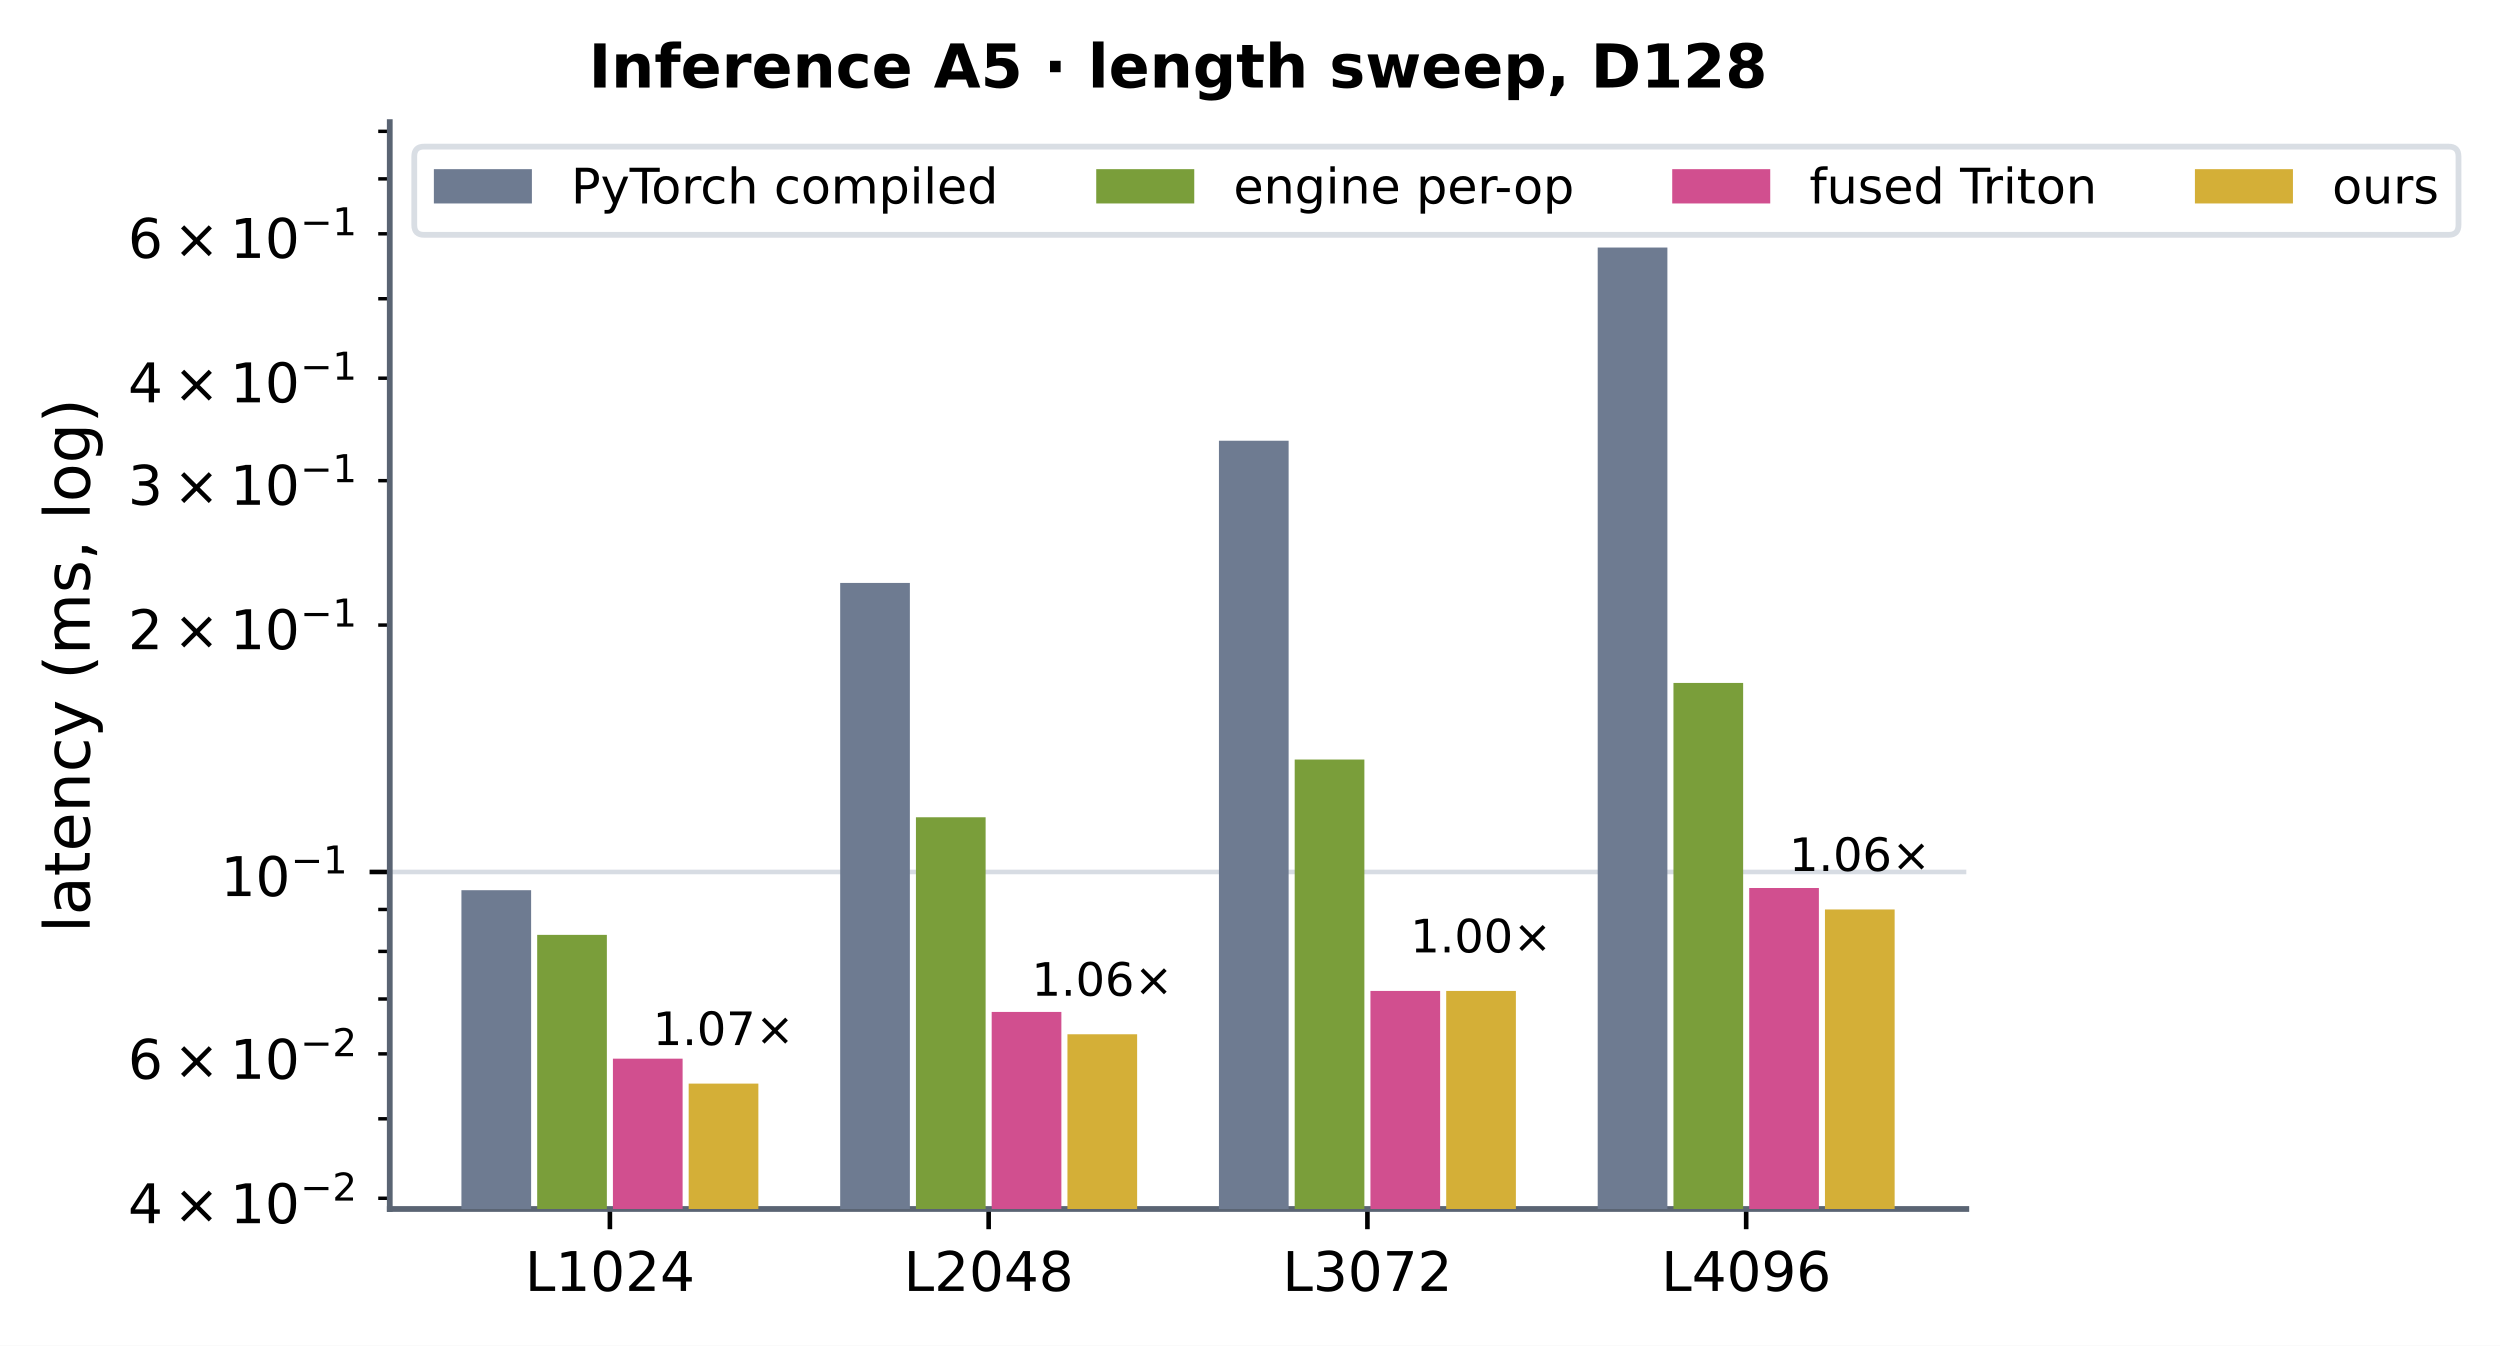
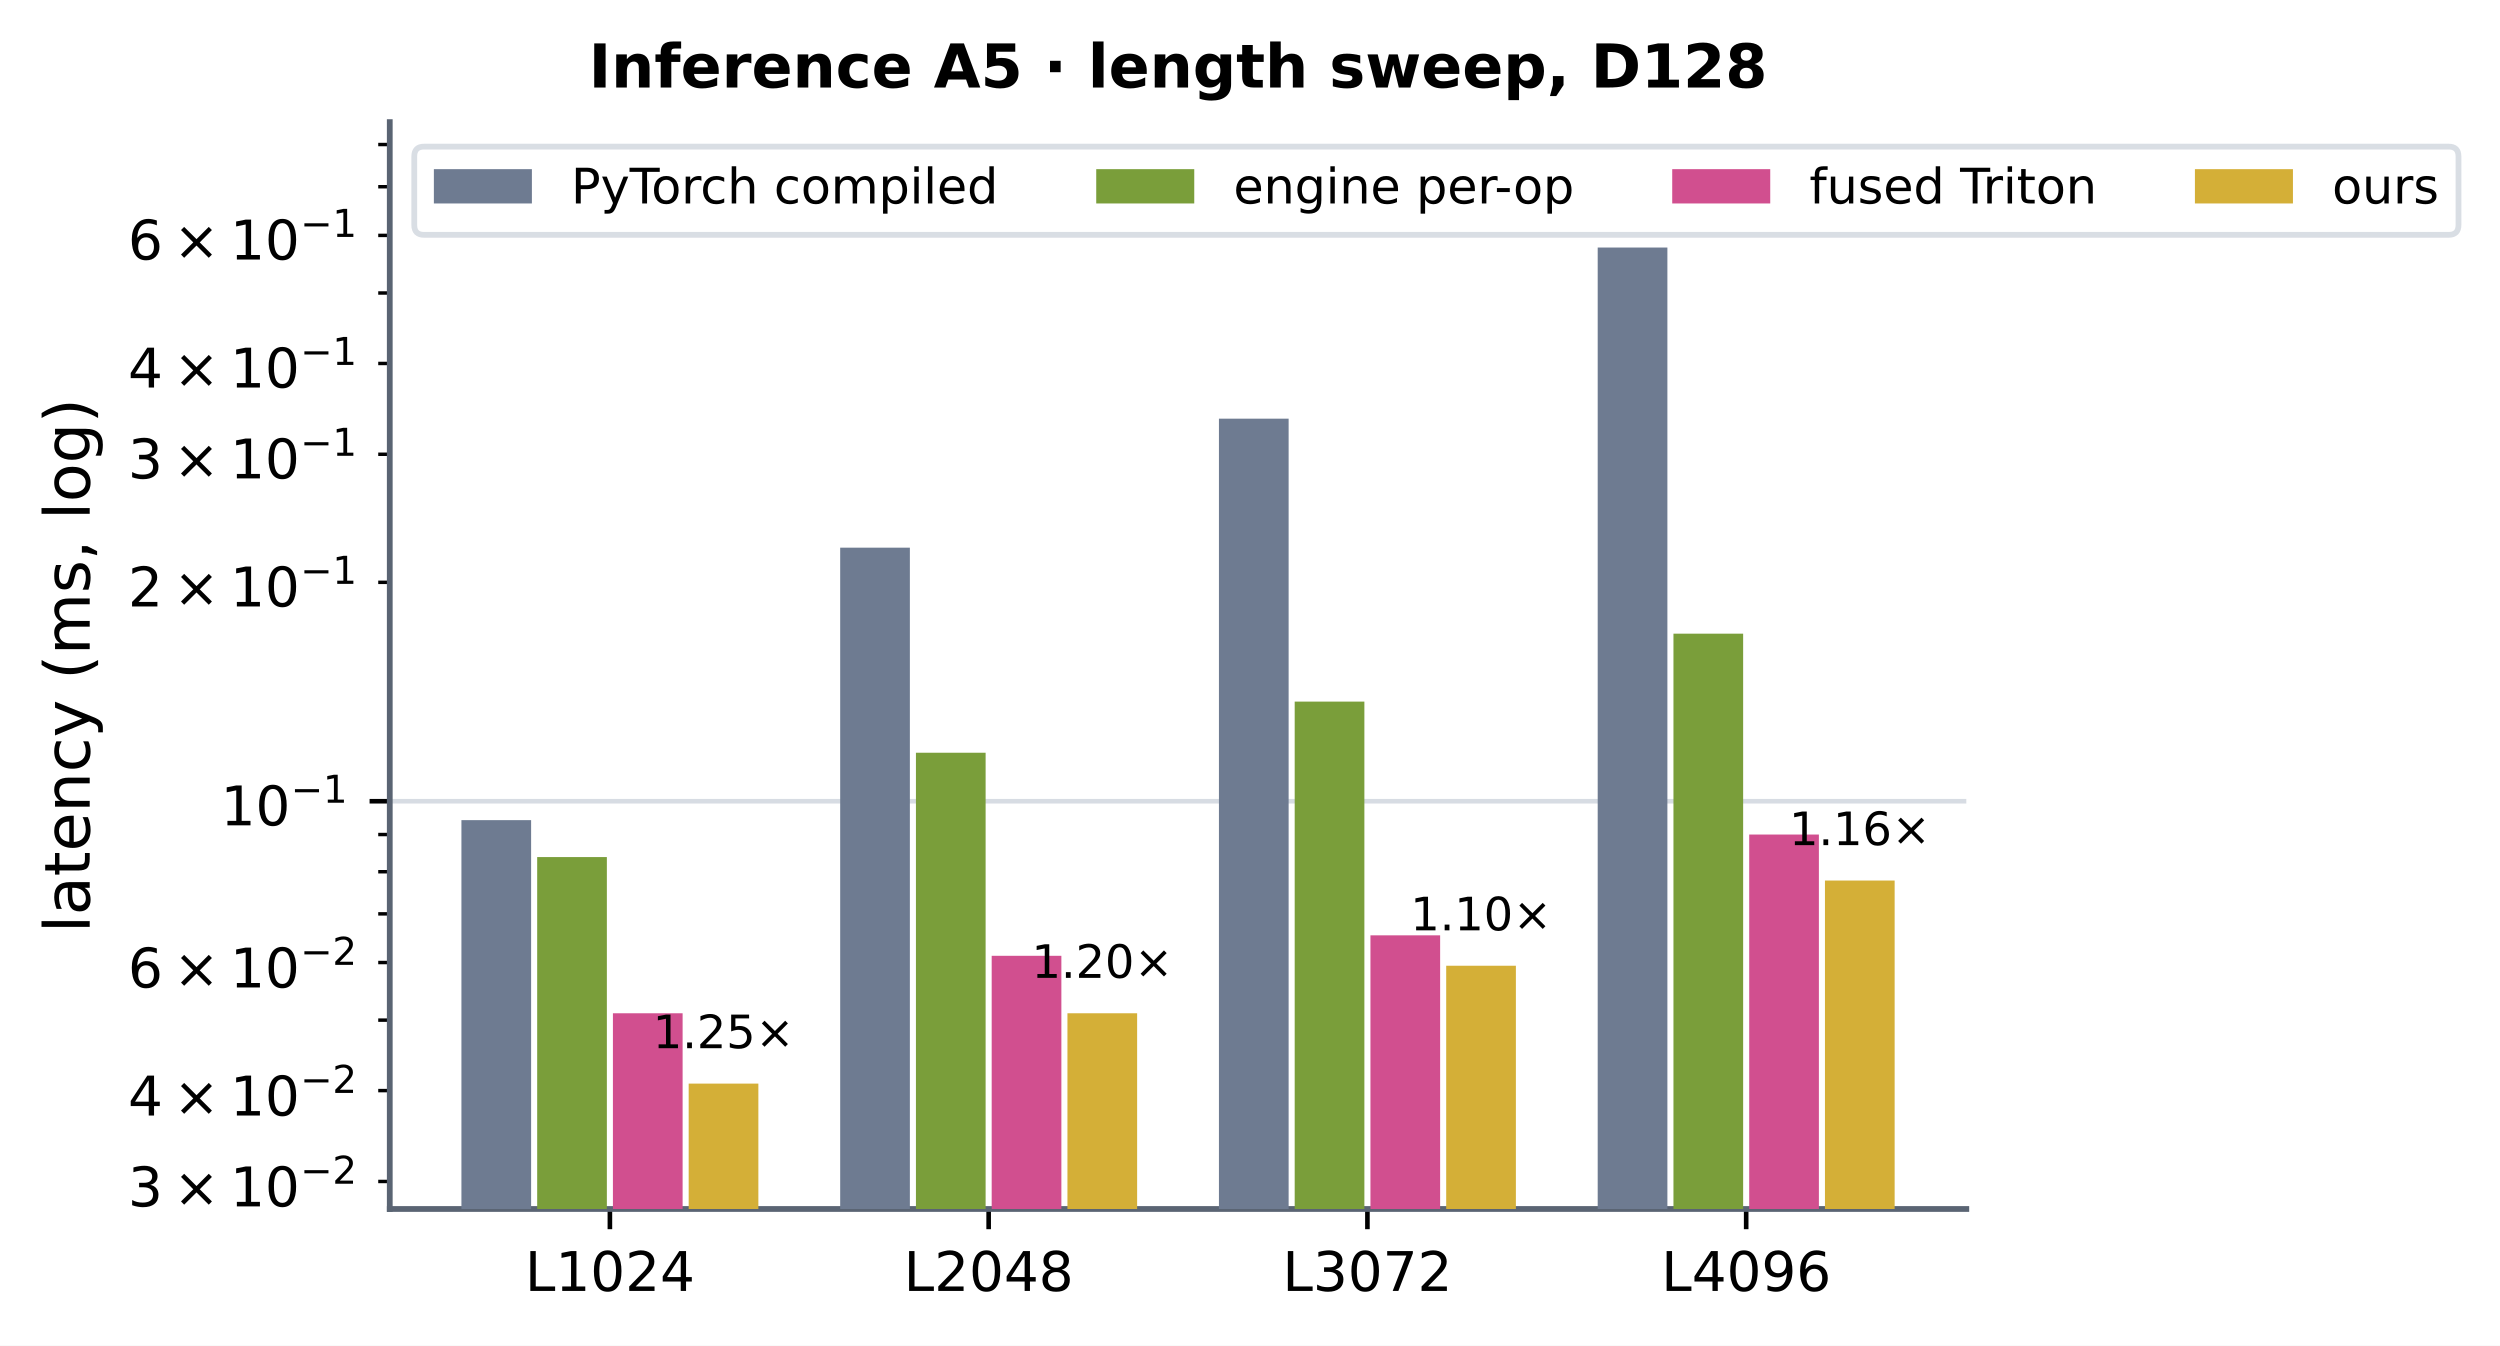
<svg xmlns="http://www.w3.org/2000/svg" xmlns:xlink="http://www.w3.org/1999/xlink" width="433.574pt" height="233.374pt" viewBox="0 0 433.574 233.374" version="1.1">
  <defs>
    <style type="text/css">*{stroke-linejoin: round; stroke-linecap: butt}</style>
  </defs>
  <g id="figure_1">
    <g id="patch_1">
      <path d="M 0 233.374  L 433.574 233.374  L 433.574 0  L 0 0  z " style="fill: #ffffff" />
    </g>
    <g id="axes_1">
      <g id="patch_2">
        <path d="M 67.596 209.674  L 341.016 209.674  L 341.016 21.178  L 67.596 21.178  z " style="fill: #ffffff" />
      </g>
      <g id="matplotlib.axis_1">
        <g id="xtick_1">
          <g id="line2d_1">
            <defs>
-               <path id="mba4ddd380f" d="M 0 0  L 0 3.5  " style="stroke: #000000; stroke-width: 0.8" />
+               <path id="m659c96666e" d="M 0 0  L 0 3.5  " style="stroke: #000000; stroke-width: 0.8" />
            </defs>
            <g>
-               <use xlink:href="#mba4ddd380f" x="105.774" y="209.674" style="stroke: #000000; stroke-width: 0.8" />
+               <use xlink:href="#m659c96666e" x="105.774" y="209.674" style="stroke: #000000; stroke-width: 0.8" />
            </g>
          </g>
          <g id="text_1">
            <text style="font-size: 9.5px; font-family: 'DejaVu Sans', 'Arial', 'Helvetica', sans-serif; text-anchor: middle" x="105.774" y="223.892" transform="rotate(-0 105.7738 223.8921)">L1024</text>
          </g>
        </g>
        <g id="xtick_2">
          <g id="line2d_2">
            <g>
-               <use xlink:href="#mba4ddd380f" x="171.462" y="209.674" style="stroke: #000000; stroke-width: 0.8" />
+               <use xlink:href="#m659c96666e" x="171.462" y="209.674" style="stroke: #000000; stroke-width: 0.8" />
            </g>
          </g>
          <g id="text_2">
            <text style="font-size: 9.5px; font-family: 'DejaVu Sans', 'Arial', 'Helvetica', sans-serif; text-anchor: middle" x="171.462" y="223.892" transform="rotate(-0 171.4618 223.8921)">L2048</text>
          </g>
        </g>
        <g id="xtick_3">
          <g id="line2d_3">
            <g>
-               <use xlink:href="#mba4ddd380f" x="237.15" y="209.674" style="stroke: #000000; stroke-width: 0.8" />
+               <use xlink:href="#m659c96666e" x="237.15" y="209.674" style="stroke: #000000; stroke-width: 0.8" />
            </g>
          </g>
          <g id="text_3">
            <text style="font-size: 9.5px; font-family: 'DejaVu Sans', 'Arial', 'Helvetica', sans-serif; text-anchor: middle" x="237.15" y="223.892" transform="rotate(-0 237.1499 223.8921)">L3072</text>
          </g>
        </g>
        <g id="xtick_4">
          <g id="line2d_4">
            <g>
-               <use xlink:href="#mba4ddd380f" x="302.838" y="209.674" style="stroke: #000000; stroke-width: 0.8" />
+               <use xlink:href="#m659c96666e" x="302.838" y="209.674" style="stroke: #000000; stroke-width: 0.8" />
            </g>
          </g>
          <g id="text_4">
            <text style="font-size: 9.5px; font-family: 'DejaVu Sans', 'Arial', 'Helvetica', sans-serif; text-anchor: middle" x="302.838" y="223.892" transform="rotate(-0 302.838 223.8921)">L4096</text>
          </g>
        </g>
      </g>
      <g id="matplotlib.axis_2">
        <g id="ytick_1">
          <g id="line2d_5">
-             <path d="M 67.596 151.221  L 341.016 151.221  " clip-path="url(#p8aa33de4eb)" style="fill: none; stroke: #d7dce3; stroke-width: 0.8; stroke-linecap: square" />
+             <path d="M 67.596 138.959  L 341.016 138.959  " clip-path="url(#p4200928b70)" style="fill: none; stroke: #d7dce3; stroke-width: 0.8; stroke-linecap: square" />
          </g>
          <g id="line2d_6">
            <defs>
-               <path id="m85ea1cc5e8" d="M 0 0  L -3.5 0  " style="stroke: #000000; stroke-width: 0.8" />
+               <path id="m396d2a1a61" d="M 0 0  L -3.5 0  " style="stroke: #000000; stroke-width: 0.8" />
            </defs>
            <g>
-               <use xlink:href="#m85ea1cc5e8" x="67.596" y="151.221" style="stroke: #000000; stroke-width: 0.8" />
+               <use xlink:href="#m396d2a1a61" x="67.596" y="138.959" style="stroke: #000000; stroke-width: 0.8" />
            </g>
          </g>
          <g id="text_5">
-             <g transform="translate(38.27086 155.6386)">
+             <g transform="translate(38.27086 143.3762)">
              <text>
                <tspan x="0" y="-0.231" style="font-size: 9.5px; font-family: 'DejaVu Sans'">1</tspan>
                <tspan x="6.044" y="-0.231" style="font-size: 9.5px; font-family: 'DejaVu Sans'">0</tspan>
                <tspan x="12.179" y="-4.155" style="font-size: 6.65px; font-family: 'DejaVu Sans'">−</tspan>
                <tspan x="17.751" y="-4.155" style="font-size: 6.65px; font-family: 'DejaVu Sans'">1</tspan>
              </text>
            </g>
          </g>
        </g>
        <g id="ytick_2">
          <g id="line2d_7">
            <defs>
-               <path id="meee056a274" d="M 0 0  L -2 0  " style="stroke: #000000; stroke-width: 0.6" />
+               <path id="mff52a4c265" d="M 0 0  L -2 0  " style="stroke: #000000; stroke-width: 0.6" />
            </defs>
            <g>
-               <use xlink:href="#meee056a274" x="67.596" y="207.82" style="stroke: #000000; stroke-width: 0.6" />
+               <use xlink:href="#mff52a4c265" x="67.596" y="204.9" style="stroke: #000000; stroke-width: 0.6" />
            </g>
          </g>
          <g id="text_6">
-             <g transform="translate(22.20086 212.2847)">
+             <g transform="translate(22.20086 209.3647)">
+               <text>
+                 <tspan x="0" y="-0.144" style="font-size: 9.5px; font-family: 'DejaVu Sans'">3</tspan>
+                 <tspan x="7.895" y="-0.144" style="font-size: 9.5px; font-family: 'DejaVu Sans'">×</tspan>
+                 <tspan x="17.706" y="-0.144" style="font-size: 9.5px; font-family: 'DejaVu Sans'">1</tspan>
+                 <tspan x="23.75" y="-0.144" style="font-size: 9.5px; font-family: 'DejaVu Sans'">0</tspan>
+                 <tspan x="29.885" y="-4.067" style="font-size: 6.65px; font-family: 'DejaVu Sans'">−</tspan>
+                 <tspan x="35.457" y="-4.067" style="font-size: 6.65px; font-family: 'DejaVu Sans'">2</tspan>
+               </text>
+             </g>
+           </g>
+         </g>
+         <g id="ytick_3">
+           <g id="line2d_8">
+             <g>
+               <use xlink:href="#mff52a4c265" x="67.596" y="189.143" style="stroke: #000000; stroke-width: 0.6" />
+             </g>
+           </g>
+           <g id="text_7">
+             <g transform="translate(22.20086 193.6085)">
              <text>
                <tspan x="0" y="-0.144" style="font-size: 9.5px; font-family: 'DejaVu Sans'">4</tspan>
                <tspan x="7.895" y="-0.144" style="font-size: 9.5px; font-family: 'DejaVu Sans'">×</tspan>
                <tspan x="17.706" y="-0.144" style="font-size: 9.5px; font-family: 'DejaVu Sans'">1</tspan>
                <tspan x="23.75" y="-0.144" style="font-size: 9.5px; font-family: 'DejaVu Sans'">0</tspan>
                <tspan x="29.885" y="-4.067" style="font-size: 6.65px; font-family: 'DejaVu Sans'">−</tspan>
                <tspan x="35.457" y="-4.067" style="font-size: 6.65px; font-family: 'DejaVu Sans'">2</tspan>
              </text>
            </g>
          </g>
        </g>
-         <g id="ytick_3">
-           <g id="line2d_8">
-             <g>
-               <use xlink:href="#meee056a274" x="67.596" y="194.036" style="stroke: #000000; stroke-width: 0.6" />
-             </g>
-           </g>
-         </g>
        <g id="ytick_4">
          <g id="line2d_9">
            <g>
-               <use xlink:href="#meee056a274" x="67.596" y="182.774" style="stroke: #000000; stroke-width: 0.6" />
-             </g>
-           </g>
-           <g id="text_7">
-             <g transform="translate(22.20086 187.2394)">
+               <use xlink:href="#mff52a4c265" x="67.596" y="176.922" style="stroke: #000000; stroke-width: 0.6" />
+             </g>
+           </g>
+         </g>
+         <g id="ytick_5">
+           <g id="line2d_10">
+             <g>
+               <use xlink:href="#mff52a4c265" x="67.596" y="166.936" style="stroke: #000000; stroke-width: 0.6" />
+             </g>
+           </g>
+           <g id="text_8">
+             <g transform="translate(22.20086 171.4014)">
              <text>
                <tspan x="0" y="-0.144" style="font-size: 9.5px; font-family: 'DejaVu Sans'">6</tspan>
                <tspan x="7.895" y="-0.144" style="font-size: 9.5px; font-family: 'DejaVu Sans'">×</tspan>
                <tspan x="17.706" y="-0.144" style="font-size: 9.5px; font-family: 'DejaVu Sans'">1</tspan>
                <tspan x="23.75" y="-0.144" style="font-size: 9.5px; font-family: 'DejaVu Sans'">0</tspan>
                <tspan x="29.885" y="-4.067" style="font-size: 6.65px; font-family: 'DejaVu Sans'">−</tspan>
                <tspan x="35.457" y="-4.067" style="font-size: 6.65px; font-family: 'DejaVu Sans'">2</tspan>
              </text>
            </g>
          </g>
        </g>
-         <g id="ytick_5">
-           <g id="line2d_10">
-             <g>
-               <use xlink:href="#meee056a274" x="67.596" y="173.253" style="stroke: #000000; stroke-width: 0.6" />
-             </g>
-           </g>
-         </g>
        <g id="ytick_6">
          <g id="line2d_11">
            <g>
-               <use xlink:href="#meee056a274" x="67.596" y="165.005" style="stroke: #000000; stroke-width: 0.6" />
+               <use xlink:href="#mff52a4c265" x="67.596" y="158.494" style="stroke: #000000; stroke-width: 0.6" />
            </g>
          </g>
        </g>
        <g id="ytick_7">
          <g id="line2d_12">
            <g>
-               <use xlink:href="#meee056a274" x="67.596" y="157.729" style="stroke: #000000; stroke-width: 0.6" />
+               <use xlink:href="#mff52a4c265" x="67.596" y="151.18" style="stroke: #000000; stroke-width: 0.6" />
            </g>
          </g>
        </g>
        <g id="ytick_8">
          <g id="line2d_13">
            <g>
-               <use xlink:href="#meee056a274" x="67.596" y="108.406" style="stroke: #000000; stroke-width: 0.6" />
-             </g>
-           </g>
-           <g id="text_8">
-             <g transform="translate(22.20086 112.8235)">
+               <use xlink:href="#mff52a4c265" x="67.596" y="144.729" style="stroke: #000000; stroke-width: 0.6" />
+             </g>
+           </g>
+         </g>
+         <g id="ytick_9">
+           <g id="line2d_14">
+             <g>
+               <use xlink:href="#mff52a4c265" x="67.596" y="100.995" style="stroke: #000000; stroke-width: 0.6" />
+             </g>
+           </g>
+           <g id="text_9">
+             <g transform="translate(22.20086 105.4129)">
              <text>
                <tspan x="0" y="-0.231" style="font-size: 9.5px; font-family: 'DejaVu Sans'">2</tspan>
                <tspan x="7.895" y="-0.231" style="font-size: 9.5px; font-family: 'DejaVu Sans'">×</tspan>
                <tspan x="17.706" y="-0.231" style="font-size: 9.5px; font-family: 'DejaVu Sans'">1</tspan>
                <tspan x="23.75" y="-0.231" style="font-size: 9.5px; font-family: 'DejaVu Sans'">0</tspan>
                <tspan x="29.885" y="-4.155" style="font-size: 6.65px; font-family: 'DejaVu Sans'">−</tspan>
                <tspan x="35.457" y="-4.155" style="font-size: 6.65px; font-family: 'DejaVu Sans'">1</tspan>
              </text>
            </g>
          </g>
        </g>
-         <g id="ytick_9">
-           <g id="line2d_14">
-             <g>
-               <use xlink:href="#meee056a274" x="67.596" y="83.361" style="stroke: #000000; stroke-width: 0.6" />
-             </g>
-           </g>
-           <g id="text_9">
-             <g transform="translate(22.20086 87.77824)">
+         <g id="ytick_10">
+           <g id="line2d_15">
+             <g>
+               <use xlink:href="#mff52a4c265" x="67.596" y="78.788" style="stroke: #000000; stroke-width: 0.6" />
+             </g>
+           </g>
+           <g id="text_10">
+             <g transform="translate(22.20086 83.20585)">
              <text>
                <tspan x="0" y="-0.231" style="font-size: 9.5px; font-family: 'DejaVu Sans'">3</tspan>
                <tspan x="7.895" y="-0.231" style="font-size: 9.5px; font-family: 'DejaVu Sans'">×</tspan>
                <tspan x="17.706" y="-0.231" style="font-size: 9.5px; font-family: 'DejaVu Sans'">1</tspan>
                <tspan x="23.75" y="-0.231" style="font-size: 9.5px; font-family: 'DejaVu Sans'">0</tspan>
                <tspan x="29.885" y="-4.155" style="font-size: 6.65px; font-family: 'DejaVu Sans'">−</tspan>
                <tspan x="35.457" y="-4.155" style="font-size: 6.65px; font-family: 'DejaVu Sans'">1</tspan>
              </text>
            </g>
          </g>
        </g>
-         <g id="ytick_10">
-           <g id="line2d_15">
-             <g>
-               <use xlink:href="#meee056a274" x="67.596" y="65.591" style="stroke: #000000; stroke-width: 0.6" />
-             </g>
-           </g>
-           <g id="text_10">
-             <g transform="translate(22.20086 70.00836)">
+         <g id="ytick_11">
+           <g id="line2d_16">
+             <g>
+               <use xlink:href="#mff52a4c265" x="67.596" y="63.032" style="stroke: #000000; stroke-width: 0.6" />
+             </g>
+           </g>
+           <g id="text_11">
+             <g transform="translate(22.20086 67.44966)">
              <text>
                <tspan x="0" y="-0.231" style="font-size: 9.5px; font-family: 'DejaVu Sans'">4</tspan>
                <tspan x="7.895" y="-0.231" style="font-size: 9.5px; font-family: 'DejaVu Sans'">×</tspan>
                <tspan x="17.706" y="-0.231" style="font-size: 9.5px; font-family: 'DejaVu Sans'">1</tspan>
                <tspan x="23.75" y="-0.231" style="font-size: 9.5px; font-family: 'DejaVu Sans'">0</tspan>
                <tspan x="29.885" y="-4.155" style="font-size: 6.65px; font-family: 'DejaVu Sans'">−</tspan>
                <tspan x="35.457" y="-4.155" style="font-size: 6.65px; font-family: 'DejaVu Sans'">1</tspan>
              </text>
            </g>
          </g>
        </g>
-         <g id="ytick_11">
-           <g id="line2d_16">
-             <g>
-               <use xlink:href="#meee056a274" x="67.596" y="51.807" style="stroke: #000000; stroke-width: 0.6" />
-             </g>
-           </g>
-         </g>
        <g id="ytick_12">
          <g id="line2d_17">
            <g>
-               <use xlink:href="#meee056a274" x="67.596" y="40.546" style="stroke: #000000; stroke-width: 0.6" />
-             </g>
-           </g>
-           <g id="text_11">
-             <g transform="translate(22.20086 44.96311)">
+               <use xlink:href="#mff52a4c265" x="67.596" y="50.811" style="stroke: #000000; stroke-width: 0.6" />
+             </g>
+           </g>
+         </g>
+         <g id="ytick_13">
+           <g id="line2d_18">
+             <g>
+               <use xlink:href="#mff52a4c265" x="67.596" y="40.825" style="stroke: #000000; stroke-width: 0.6" />
+             </g>
+           </g>
+           <g id="text_12">
+             <g transform="translate(22.20086 45.24256)">
              <text>
                <tspan x="0" y="-0.231" style="font-size: 9.5px; font-family: 'DejaVu Sans'">6</tspan>
                <tspan x="7.895" y="-0.231" style="font-size: 9.5px; font-family: 'DejaVu Sans'">×</tspan>
                <tspan x="17.706" y="-0.231" style="font-size: 9.5px; font-family: 'DejaVu Sans'">1</tspan>
                <tspan x="23.75" y="-0.231" style="font-size: 9.5px; font-family: 'DejaVu Sans'">0</tspan>
                <tspan x="29.885" y="-4.155" style="font-size: 6.65px; font-family: 'DejaVu Sans'">−</tspan>
                <tspan x="35.457" y="-4.155" style="font-size: 6.65px; font-family: 'DejaVu Sans'">1</tspan>
              </text>
            </g>
          </g>
        </g>
-         <g id="ytick_13">
-           <g id="line2d_18">
-             <g>
-               <use xlink:href="#meee056a274" x="67.596" y="31.024" style="stroke: #000000; stroke-width: 0.6" />
-             </g>
-           </g>
-         </g>
        <g id="ytick_14">
          <g id="line2d_19">
            <g>
-               <use xlink:href="#meee056a274" x="67.596" y="22.776" style="stroke: #000000; stroke-width: 0.6" />
-             </g>
-           </g>
-         </g>
-         <g id="text_12">
+               <use xlink:href="#mff52a4c265" x="67.596" y="32.382" style="stroke: #000000; stroke-width: 0.6" />
+             </g>
+           </g>
+         </g>
+         <g id="ytick_15">
+           <g id="line2d_20">
+             <g>
+               <use xlink:href="#mff52a4c265" x="67.596" y="25.069" style="stroke: #000000; stroke-width: 0.6" />
+             </g>
+           </g>
+         </g>
+         <g id="text_13">
          <text style="font-size: 11px; font-family: 'DejaVu Sans', 'Arial', 'Helvetica', sans-serif; text-anchor: middle" x="15.558" y="115.426" transform="rotate(-90 15.55828 115.4264)">latency (ms, log)</text>
        </g>
      </g>
      <g id="patch_3">
        <path d="M 67.596 209.674  L 67.596 21.178  " style="fill: none; stroke: #5a6473; stroke-linejoin: miter; stroke-linecap: square" />
      </g>
      <g id="patch_4">
        <path d="M 67.596 209.674  L 341.016 209.674  " style="fill: none; stroke: #5a6473; stroke-linejoin: miter; stroke-linecap: square" />
      </g>
      <g id="patch_5">
-         <path d="M 80.024 142237.79  L 92.111 142237.79  L 92.111 154.389  L 80.024 154.389  z " clip-path="url(#p8aa33de4eb)" style="fill: #6e7b91" />
+         <path d="M 80.024 126124.163  L 92.111 126124.163  L 92.111 142.231  L 80.024 142.231  z " clip-path="url(#p4200928b70)" style="fill: #6e7b91" />
      </g>
      <g id="patch_6">
-         <path d="M 145.712 142237.79  L 157.799 142237.79  L 157.799 101.103  L 145.712 101.103  z " clip-path="url(#p8aa33de4eb)" style="fill: #6e7b91" />
+         <path d="M 145.712 126124.163  L 157.799 126124.163  L 157.799 94.984  L 145.712 94.984  z " clip-path="url(#p4200928b70)" style="fill: #6e7b91" />
      </g>
      <g id="patch_7">
-         <path d="M 211.4 142237.79  L 223.487 142237.79  L 223.487 76.434  L 211.4 76.434  z " clip-path="url(#p8aa33de4eb)" style="fill: #6e7b91" />
+         <path d="M 211.4 126124.163  L 223.487 126124.163  L 223.487 72.614  L 211.4 72.614  z " clip-path="url(#p4200928b70)" style="fill: #6e7b91" />
      </g>
      <g id="patch_8">
-         <path d="M 277.088 142237.79  L 289.175 142237.79  L 289.175 42.928  L 277.088 42.928  z " clip-path="url(#p8aa33de4eb)" style="fill: #6e7b91" />
+         <path d="M 277.088 126124.163  L 289.175 126124.163  L 289.175 42.928  L 277.088 42.928  z " clip-path="url(#p4200928b70)" style="fill: #6e7b91" />
      </g>
      <g id="patch_9">
-         <path d="M 93.162 142237.79  L 105.248 142237.79  L 105.248 162.138  L 93.162 162.138  z " clip-path="url(#p8aa33de4eb)" style="fill: #7a9e3a" />
+         <path d="M 93.162 126124.163  L 105.248 126124.163  L 105.248 148.639  L 93.162 148.639  z " clip-path="url(#p4200928b70)" style="fill: #7a9e3a" />
      </g>
      <g id="patch_10">
-         <path d="M 158.85 142237.79  L 170.936 142237.79  L 170.936 141.735  L 158.85 141.735  z " clip-path="url(#p8aa33de4eb)" style="fill: #7a9e3a" />
+         <path d="M 158.85 126124.163  L 170.936 126124.163  L 170.936 130.547  L 158.85 130.547  z " clip-path="url(#p4200928b70)" style="fill: #7a9e3a" />
      </g>
      <g id="patch_11">
-         <path d="M 224.538 142237.79  L 236.624 142237.79  L 236.624 131.73  L 224.538 131.73  z " clip-path="url(#p8aa33de4eb)" style="fill: #7a9e3a" />
+         <path d="M 224.538 126124.163  L 236.624 126124.163  L 236.624 121.677  L 224.538 121.677  z " clip-path="url(#p4200928b70)" style="fill: #7a9e3a" />
      </g>
      <g id="patch_12">
-         <path d="M 290.226 142237.79  L 302.312 142237.79  L 302.312 118.445  L 290.226 118.445  z " clip-path="url(#p8aa33de4eb)" style="fill: #7a9e3a" />
+         <path d="M 290.226 126124.163  L 302.312 126124.163  L 302.312 109.897  L 290.226 109.897  z " clip-path="url(#p4200928b70)" style="fill: #7a9e3a" />
      </g>
      <g id="patch_13">
-         <path d="M 106.299 142237.79  L 118.386 142237.79  L 118.386 183.604  L 106.299 183.604  z " clip-path="url(#p8aa33de4eb)" style="fill: #d14f8f" />
+         <path d="M 106.299 126124.163  L 118.386 126124.163  L 118.386 175.73  L 106.299 175.73  z " clip-path="url(#p4200928b70)" style="fill: #d14f8f" />
      </g>
      <g id="patch_14">
-         <path d="M 171.987 142237.79  L 184.074 142237.79  L 184.074 175.499  L 171.987 175.499  z " clip-path="url(#p8aa33de4eb)" style="fill: #d14f8f" />
+         <path d="M 171.987 126124.163  L 184.074 126124.163  L 184.074 165.762  L 171.987 165.762  z " clip-path="url(#p4200928b70)" style="fill: #d14f8f" />
      </g>
      <g id="patch_15">
-         <path d="M 237.675 142237.79  L 249.762 142237.79  L 249.762 171.857  L 237.675 171.857  z " clip-path="url(#p8aa33de4eb)" style="fill: #d14f8f" />
+         <path d="M 237.675 126124.163  L 249.762 126124.163  L 249.762 162.216  L 237.675 162.216  z " clip-path="url(#p4200928b70)" style="fill: #d14f8f" />
      </g>
      <g id="patch_16">
-         <path d="M 303.363 142237.79  L 315.45 142237.79  L 315.45 154.001  L 303.363 154.001  z " clip-path="url(#p8aa33de4eb)" style="fill: #d14f8f" />
+         <path d="M 303.363 126124.163  L 315.45 126124.163  L 315.45 144.729  L 303.363 144.729  z " clip-path="url(#p4200928b70)" style="fill: #d14f8f" />
      </g>
      <g id="patch_17">
-         <path d="M 119.437 142237.79  L 131.523 142237.79  L 131.523 187.925  L 119.437 187.925  z " clip-path="url(#p8aa33de4eb)" style="fill: #d4af37" />
+         <path d="M 119.437 126124.163  L 131.523 126124.163  L 131.523 187.925  L 119.437 187.925  z " clip-path="url(#p4200928b70)" style="fill: #d4af37" />
      </g>
      <g id="patch_18">
-         <path d="M 185.125 142237.79  L 197.212 142237.79  L 197.212 179.37  L 185.125 179.37  z " clip-path="url(#p8aa33de4eb)" style="fill: #d4af37" />
+         <path d="M 185.125 126124.163  L 197.212 126124.163  L 197.212 175.73  L 185.125 175.73  z " clip-path="url(#p4200928b70)" style="fill: #d4af37" />
      </g>
      <g id="patch_19">
-         <path d="M 250.813 142237.79  L 262.9 142237.79  L 262.9 171.857  L 250.813 171.857  z " clip-path="url(#p8aa33de4eb)" style="fill: #d4af37" />
+         <path d="M 250.813 126124.163  L 262.9 126124.163  L 262.9 167.487  L 250.813 167.487  z " clip-path="url(#p4200928b70)" style="fill: #d4af37" />
      </g>
      <g id="patch_20">
-         <path d="M 316.501 142237.79  L 328.588 142237.79  L 328.588 157.729  L 316.501 157.729  z " clip-path="url(#p8aa33de4eb)" style="fill: #d4af37" />
-       </g>
-       <g id="text_13">
+         <path d="M 316.501 126124.163  L 328.588 126124.163  L 328.588 152.707  L 316.501 152.707  z " clip-path="url(#p4200928b70)" style="fill: #d4af37" />
+       </g>
+       <g id="text_14">
        <text style="font-weight: 700; font-size: 10.5px; font-family: 'DejaVu Sans', 'Arial', 'Helvetica', sans-serif; text-anchor: middle" x="204.306" y="15.178" transform="rotate(-0 204.3059 15.17836)">Inference A5 · length sweep, D128</text>
      </g>
-       <g id="text_14">
-         <text style="font-size: 8px; font-family: 'DejaVu Sans', 'Arial', 'Helvetica', sans-serif; text-anchor: middle" x="125.48" y="181.249" transform="rotate(-0 125.4802 181.2491)">1.07×</text>
-       </g>
      <g id="text_15">
-         <text style="font-size: 8px; font-family: 'DejaVu Sans', 'Arial', 'Helvetica', sans-serif; text-anchor: middle" x="191.168" y="172.694" transform="rotate(-0 191.1682 172.694)">1.06×</text>
+         <text style="font-size: 8px; font-family: 'DejaVu Sans', 'Arial', 'Helvetica', sans-serif; text-anchor: middle" x="125.48" y="181.788" transform="rotate(-0 125.4802 181.7878)">1.25×</text>
      </g>
      <g id="text_16">
-         <text style="font-size: 8px; font-family: 'DejaVu Sans', 'Arial', 'Helvetica', sans-serif; text-anchor: middle" x="256.856" y="165.181" transform="rotate(-0 256.8563 165.181)">1.00×</text>
+         <text style="font-size: 8px; font-family: 'DejaVu Sans', 'Arial', 'Helvetica', sans-serif; text-anchor: middle" x="191.168" y="169.593" transform="rotate(-0 191.1682 169.5932)">1.20×</text>
      </g>
      <g id="text_17">
-         <text style="font-size: 8px; font-family: 'DejaVu Sans', 'Arial', 'Helvetica', sans-serif; text-anchor: middle" x="322.544" y="151.053" transform="rotate(-0 322.5444 151.0535)">1.06×</text>
+         <text style="font-size: 8px; font-family: 'DejaVu Sans', 'Arial', 'Helvetica', sans-serif; text-anchor: middle" x="256.856" y="161.35" transform="rotate(-0 256.8563 161.3498)">1.10×</text>
+       </g>
+       <g id="text_18">
+         <text style="font-size: 8px; font-family: 'DejaVu Sans', 'Arial', 'Helvetica', sans-serif; text-anchor: middle" x="322.544" y="146.57" transform="rotate(-0 322.5444 146.5705)">1.16×</text>
      </g>
      <g id="legend_1">
        <g id="patch_21">
          <path d="M 73.546 40.729  L 424.674 40.729  Q 426.374 40.729 426.374 39.029  L 426.374 27.128  Q 426.374 25.428 424.674 25.428  L 73.546 25.428  Q 71.846 25.428 71.846 27.128  L 71.846 39.029  Q 71.846 40.729 73.546 40.729  z " style="fill: #ffffff; opacity: 0.95; stroke: #d7dce3; stroke-linejoin: miter" />
        </g>
        <g id="patch_22">
          <path d="M 75.246 35.287  L 92.246 35.287  L 92.246 29.337  L 75.246 29.337  z " style="fill: #6e7b91" />
        </g>
-         <g id="text_18">
+         <g id="text_19">
          <text style="font-size: 8.5px; font-family: 'DejaVu Sans', 'Arial', 'Helvetica', sans-serif; text-anchor: start" x="99.046" y="35.287" transform="rotate(-0 99.04586 35.28703)">PyTorch compiled</text>
        </g>
        <g id="patch_23">
          <path d="M 190.119 35.287  L 207.119 35.287  L 207.119 29.337  L 190.119 29.337  z " style="fill: #7a9e3a" />
        </g>
-         <g id="text_19">
+         <g id="text_20">
          <text style="font-size: 8.5px; font-family: 'DejaVu Sans', 'Arial', 'Helvetica', sans-serif; text-anchor: start" x="213.919" y="35.287" transform="rotate(-0 213.9194 35.28703)">engine per-op</text>
        </g>
        <g id="patch_24">
          <path d="M 290.012 35.287  L 307.012 35.287  L 307.012 29.337  L 290.012 29.337  z " style="fill: #d14f8f" />
        </g>
-         <g id="text_20">
+         <g id="text_21">
          <text style="font-size: 8.5px; font-family: 'DejaVu Sans', 'Arial', 'Helvetica', sans-serif; text-anchor: start" x="313.812" y="35.287" transform="rotate(-0 313.8116 35.28703)">fused Triton</text>
        </g>
        <g id="patch_25">
          <path d="M 380.664 35.287  L 397.664 35.287  L 397.664 29.337  L 380.664 29.337  z " style="fill: #d4af37" />
        </g>
-         <g id="text_21">
+         <g id="text_22">
          <text style="font-size: 8.5px; font-family: 'DejaVu Sans', 'Arial', 'Helvetica', sans-serif; text-anchor: start" x="404.464" y="35.287" transform="rotate(-0 404.4641 35.28703)">ours</text>
        </g>
      </g>
    </g>
  </g>
  <defs>
-     <clipPath id="p8aa33de4eb">
+     <clipPath id="p4200928b70">
      <rect x="67.596" y="21.178" width="273.42" height="188.496" />
    </clipPath>
  </defs>
</svg>
